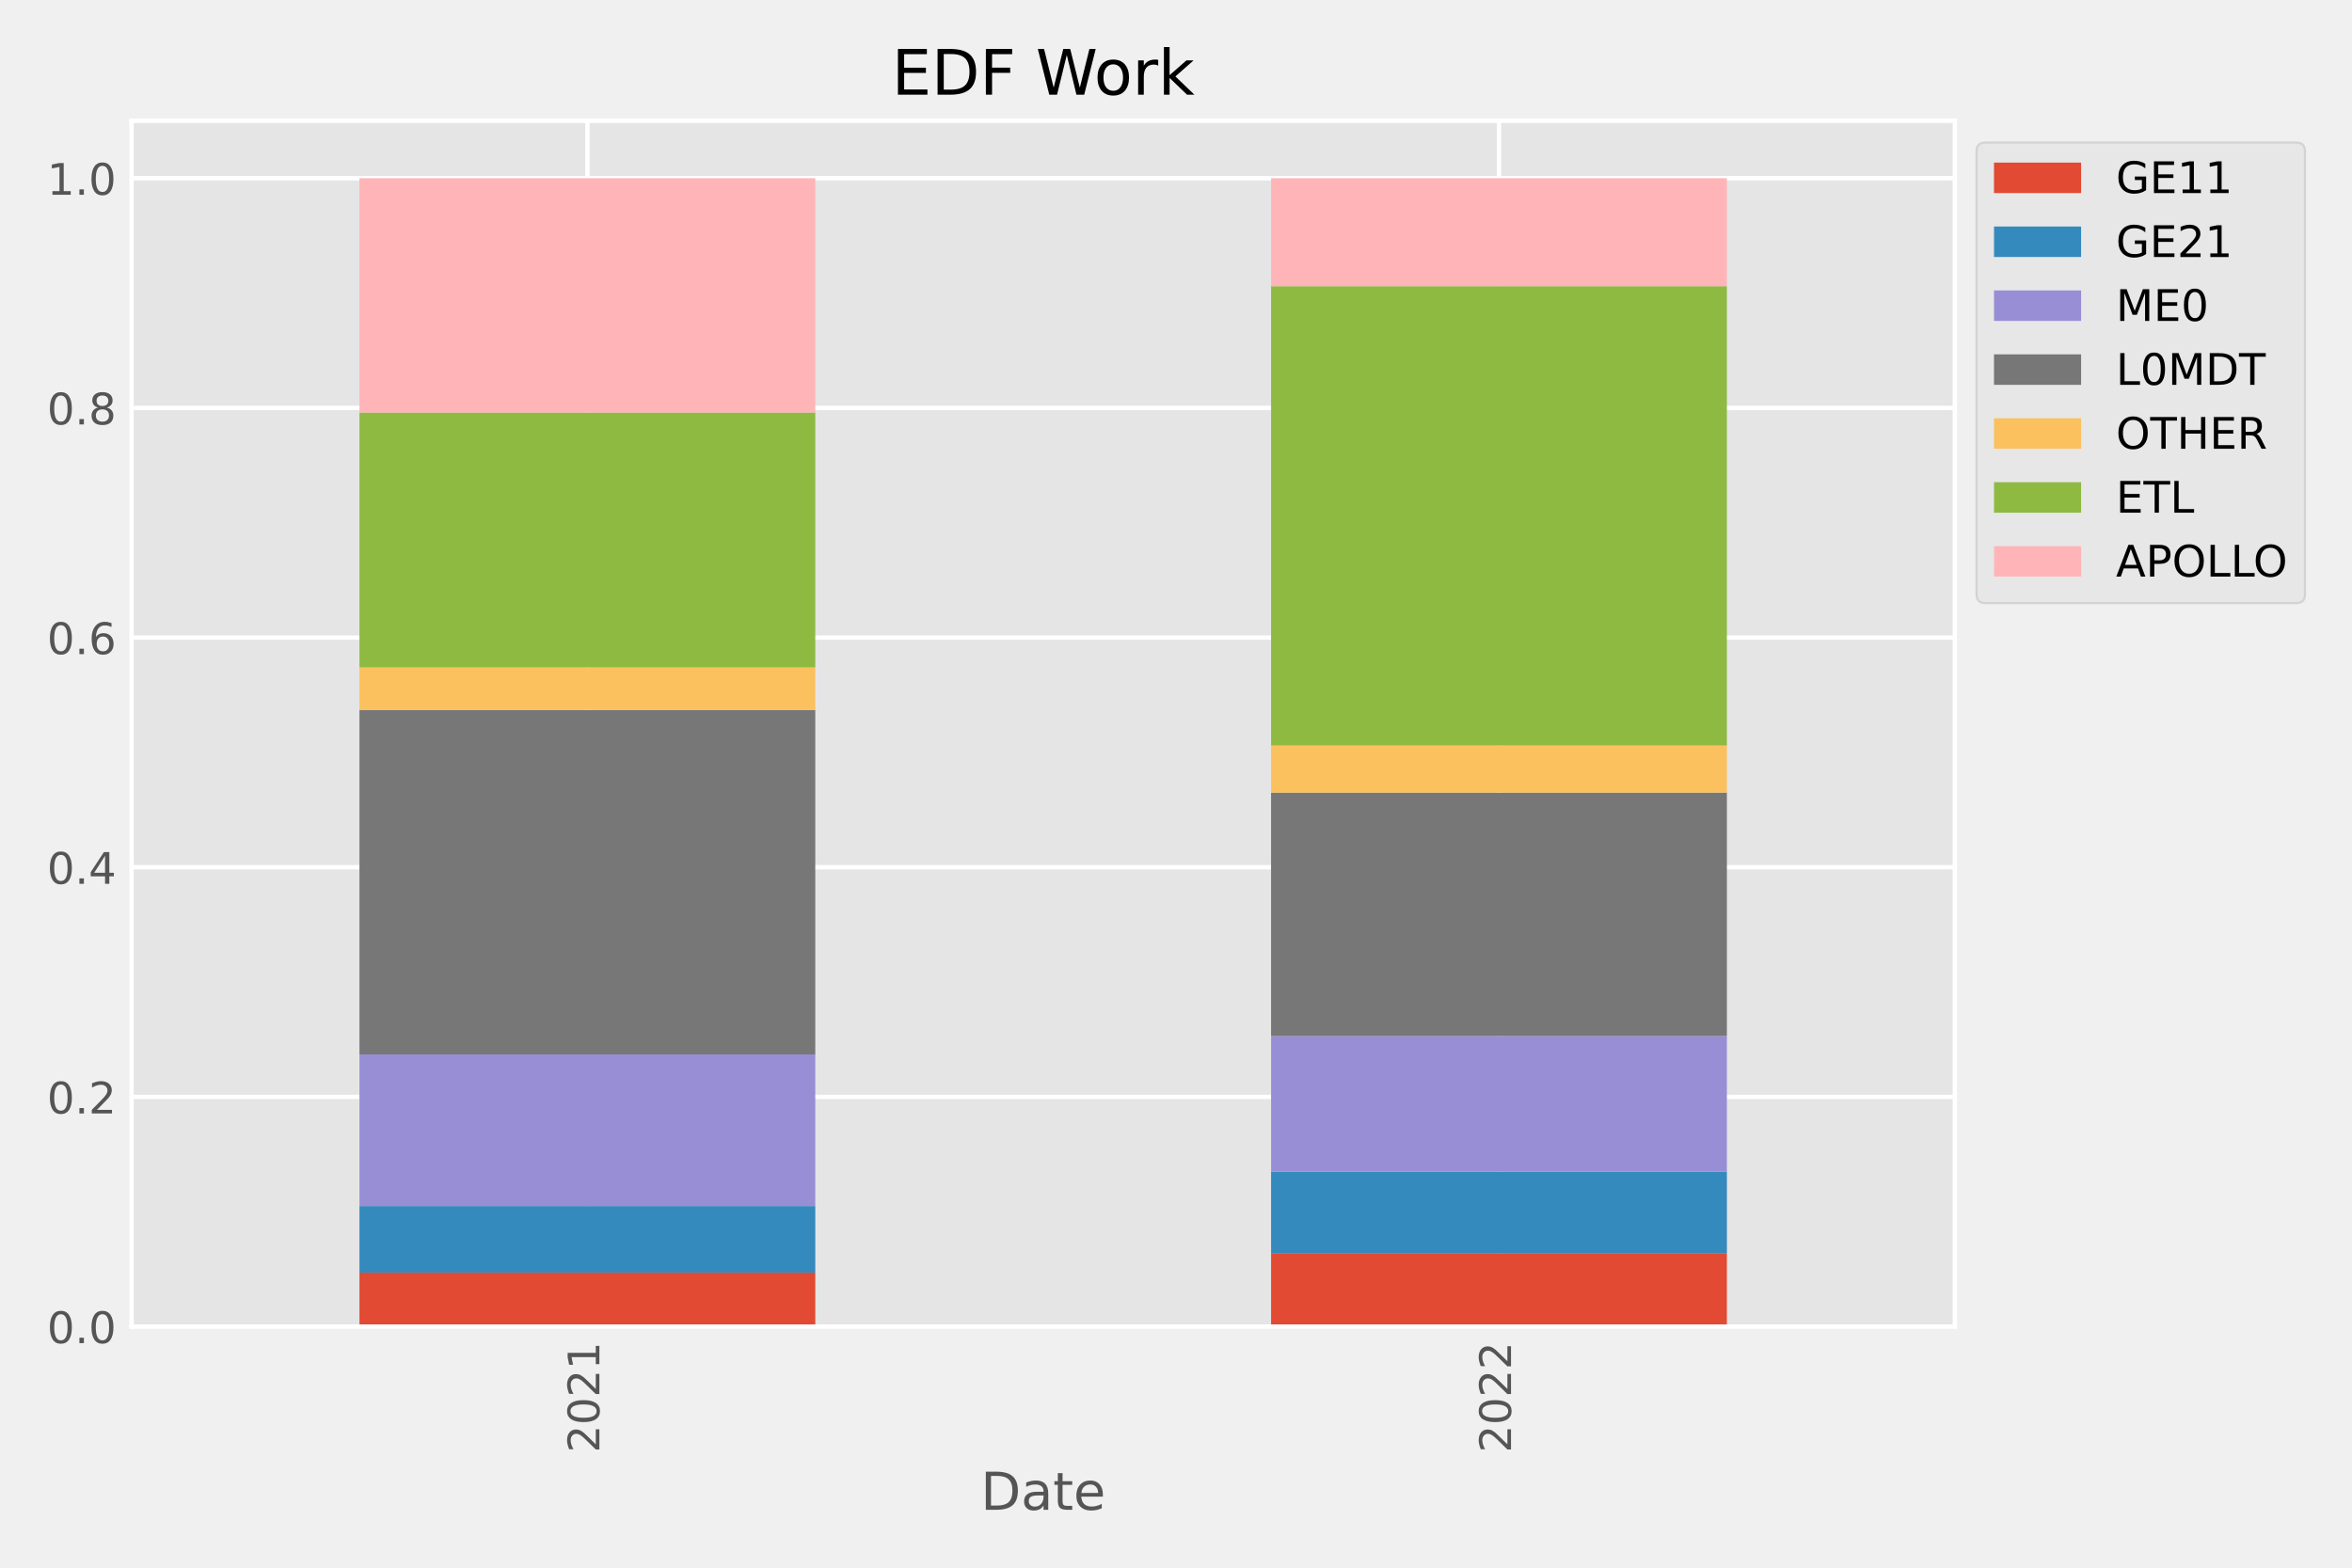
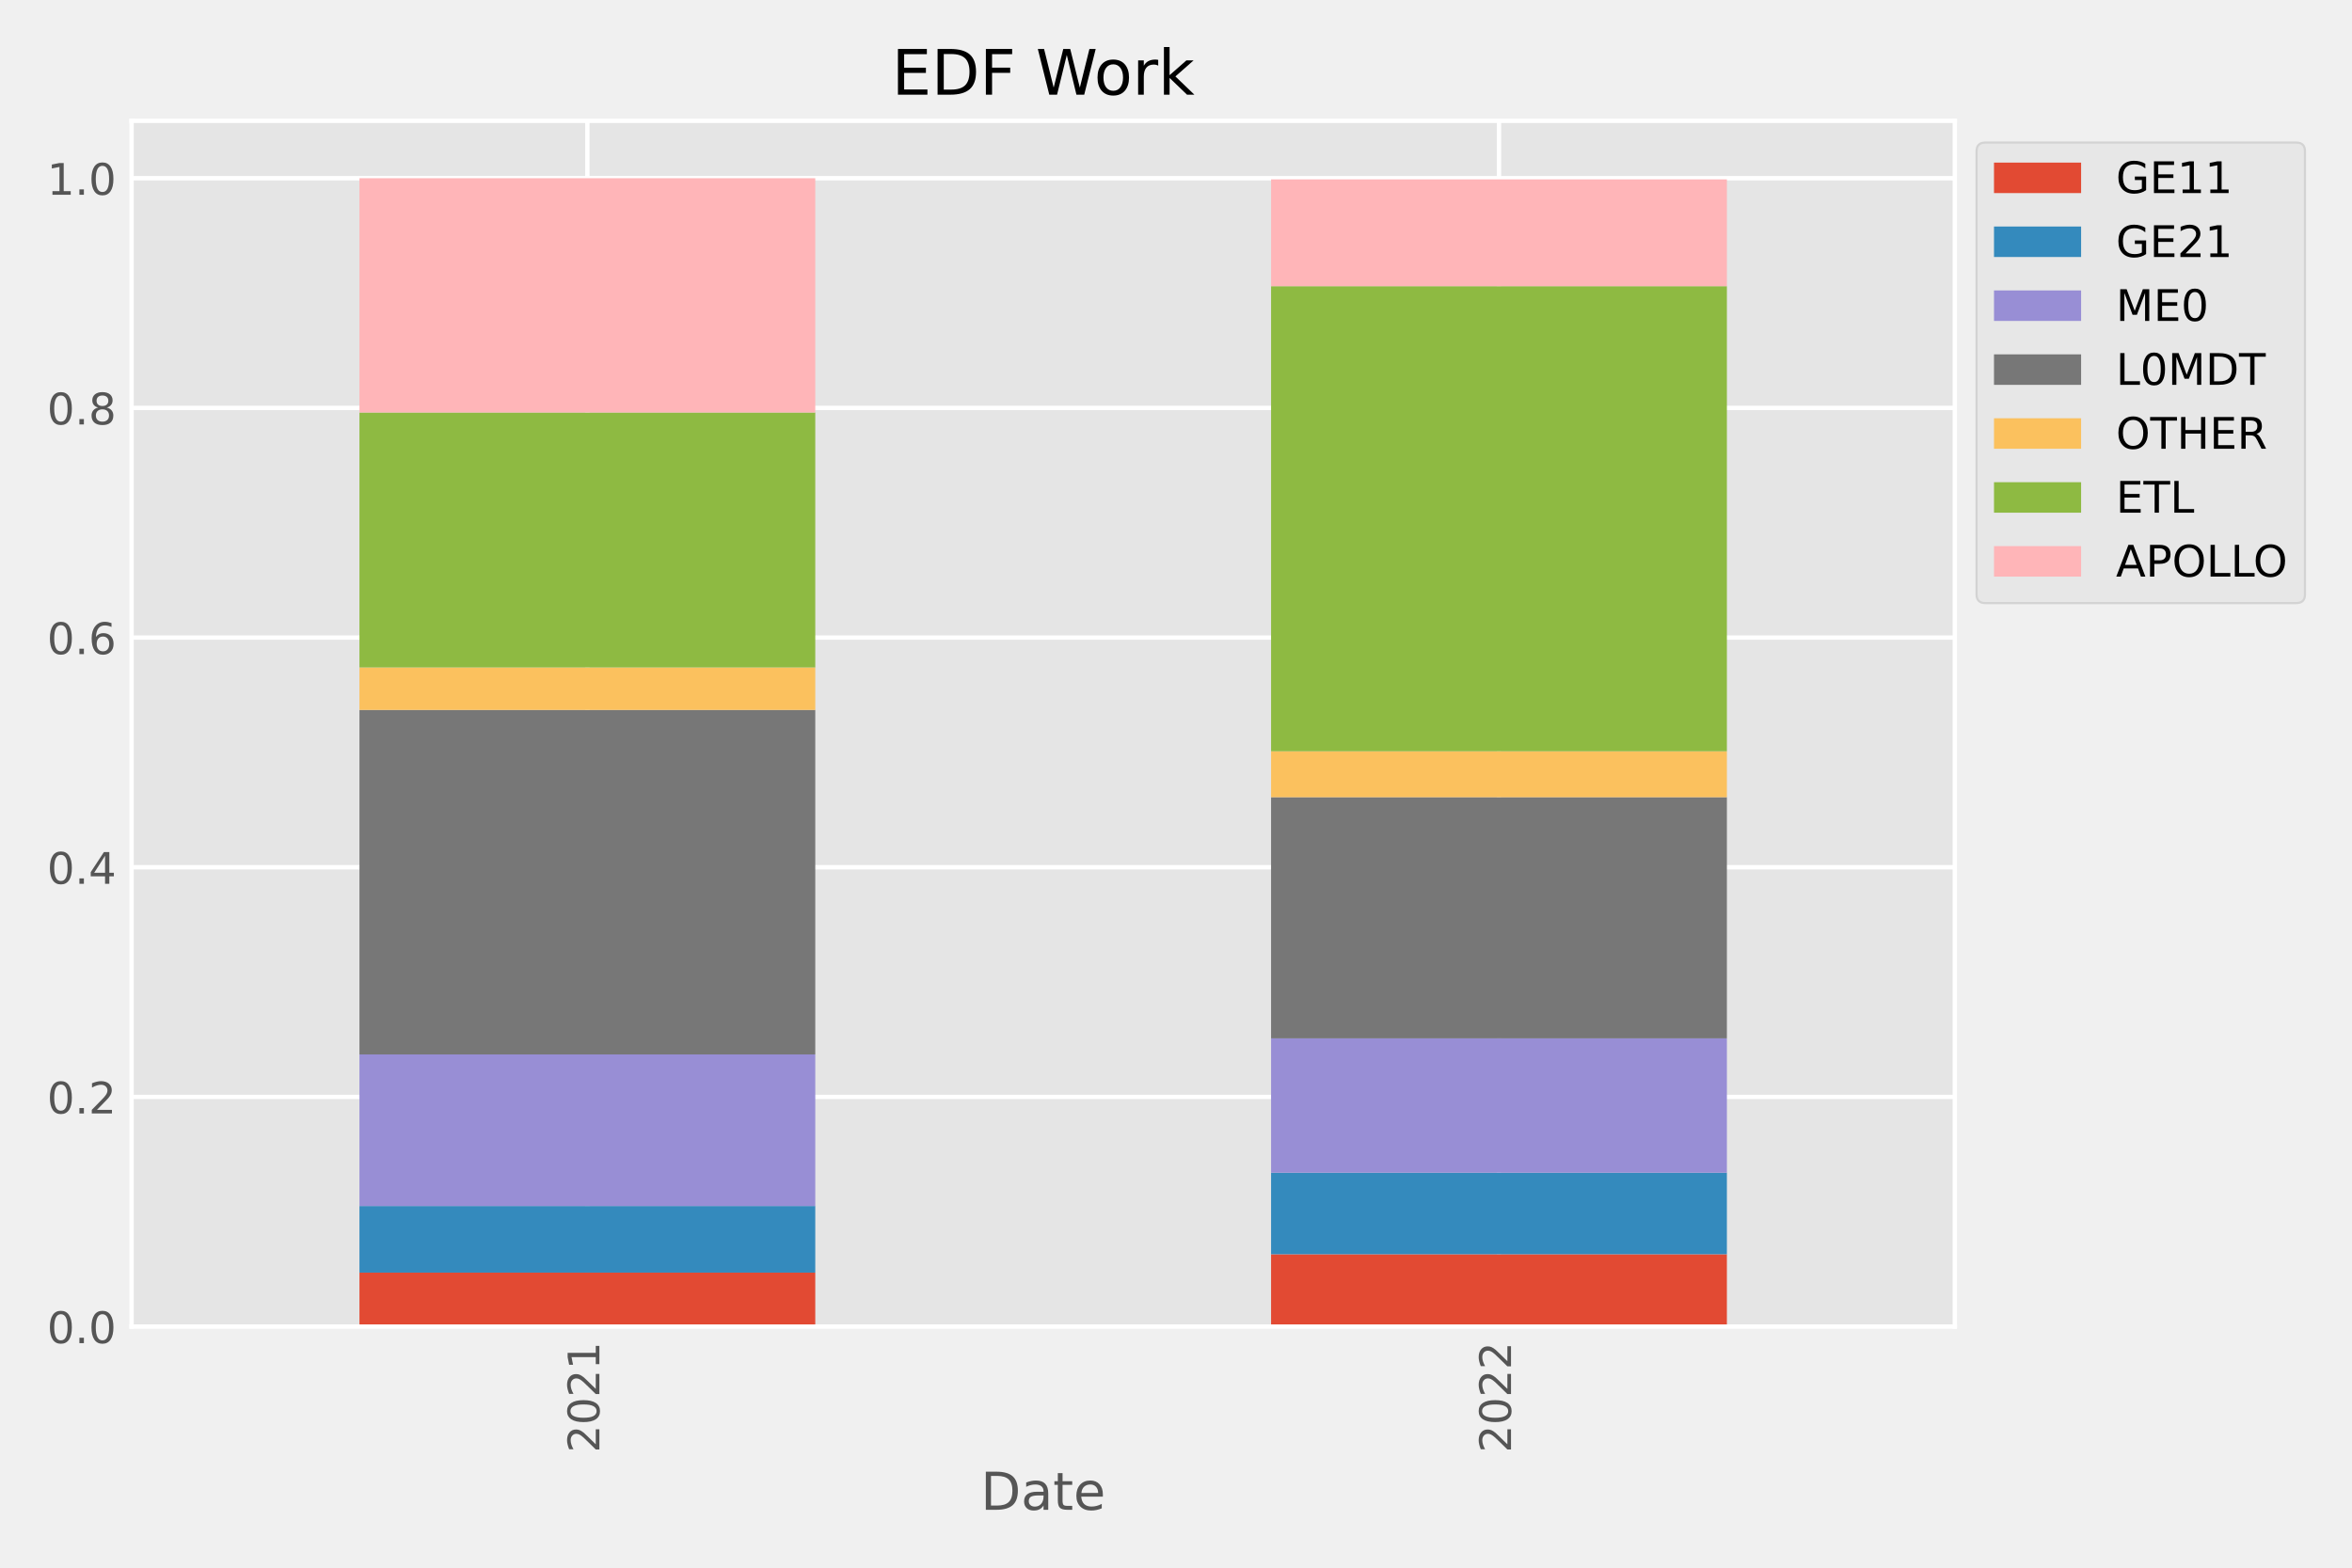
<svg xmlns="http://www.w3.org/2000/svg" xmlns:xlink="http://www.w3.org/1999/xlink" width="540pt" height="360pt" viewBox="0 0 540 360" version="1.1">
  <defs>
    <style type="text/css">*{stroke-linejoin: round; stroke-linecap: butt}</style>
  </defs>
  <g id="figure_1">
    <g id="patch_1">
      <path d="M 0 360  L 540 360  L 540 0  L 0 0  z " style="fill: #f0f0f0" />
    </g>
    <g id="axes_1">
      <g id="patch_2">
        <path d="M 30.203 304.636  L 448.805 304.636  L 448.805 27.742  L 30.203 27.742  z " style="fill: #e5e5e5" />
      </g>
      <g id="matplotlib.axis_1">
        <g id="xtick_1">
          <g id="line2d_1">
-             <path d="M 134.854 304.636  L 134.854 27.742  " clip-path="url(#p51b45e284b)" style="fill: none; stroke: #ffffff" />
+             <path d="M 134.854 304.636  L 134.854 27.742  " clip-path="url(#p1364265308)" style="fill: none; stroke: #ffffff" />
          </g>
          <g id="line2d_2" />
          <g id="text_1">
            <g style="fill: #555555" transform="translate(137.6129 333.5863)rotate(-90)scale(0.1 -0.1)">
              <defs>
                <path id="DejaVuSans-32" d="M 1228 531  L 3431 531  L 3431 0  L 469 0  L 469 531  Q 828 903 1448 1529  Q 2069 2156 2228 2338  Q 2531 2678 2651 2914  Q 2772 3150 2772 3378  Q 2772 3750 2511 3984  Q 2250 4219 1831 4219  Q 1534 4219 1204 4116  Q 875 4013 500 3803  L 500 4441  Q 881 4594 1212 4672  Q 1544 4750 1819 4750  Q 2544 4750 2975 4387  Q 3406 4025 3406 3419  Q 3406 3131 3298 2873  Q 3191 2616 2906 2266  Q 2828 2175 2409 1742  Q 1991 1309 1228 531  z " transform="scale(0.015625)" />
                <path id="DejaVuSans-30" d="M 2034 4250  Q 1547 4250 1301 3770  Q 1056 3291 1056 2328  Q 1056 1369 1301 889  Q 1547 409 2034 409  Q 2525 409 2770 889  Q 3016 1369 3016 2328  Q 3016 3291 2770 3770  Q 2525 4250 2034 4250  z M 2034 4750  Q 2819 4750 3233 4129  Q 3647 3509 3647 2328  Q 3647 1150 3233 529  Q 2819 -91 2034 -91  Q 1250 -91 836 529  Q 422 1150 422 2328  Q 422 3509 836 4129  Q 1250 4750 2034 4750  z " transform="scale(0.015625)" />
                <path id="DejaVuSans-31" d="M 794 531  L 1825 531  L 1825 4091  L 703 3866  L 703 4441  L 1819 4666  L 2450 4666  L 2450 531  L 3481 531  L 3481 0  L 794 0  L 794 531  z " transform="scale(0.015625)" />
              </defs>
              <use xlink:href="#DejaVuSans-32" />
              <use xlink:href="#DejaVuSans-30" x="63.623" />
              <use xlink:href="#DejaVuSans-32" x="127.246" />
              <use xlink:href="#DejaVuSans-31" x="190.869" />
            </g>
          </g>
        </g>
        <g id="xtick_2">
          <g id="line2d_3">
-             <path d="M 344.154 304.636  L 344.154 27.742  " clip-path="url(#p51b45e284b)" style="fill: none; stroke: #ffffff" />
+             <path d="M 344.154 304.636  L 344.154 27.742  " clip-path="url(#p1364265308)" style="fill: none; stroke: #ffffff" />
          </g>
          <g id="line2d_4" />
          <g id="text_2">
            <g style="fill: #555555" transform="translate(346.9137 333.5863)rotate(-90)scale(0.1 -0.1)">
              <use xlink:href="#DejaVuSans-32" />
              <use xlink:href="#DejaVuSans-30" x="63.623" />
              <use xlink:href="#DejaVuSans-32" x="127.246" />
              <use xlink:href="#DejaVuSans-32" x="190.869" />
            </g>
          </g>
        </g>
        <g id="text_3">
          <g style="fill: #555555" transform="translate(225.163 346.7044)scale(0.12 -0.12)">
            <defs>
              <path id="DejaVuSans-44" d="M 1259 4147  L 1259 519  L 2022 519  Q 2988 519 3436 956  Q 3884 1394 3884 2338  Q 3884 3275 3436 3711  Q 2988 4147 2022 4147  L 1259 4147  z M 628 4666  L 1925 4666  Q 3281 4666 3915 4102  Q 4550 3538 4550 2338  Q 4550 1131 3912 565  Q 3275 0 1925 0  L 628 0  L 628 4666  z " transform="scale(0.015625)" />
              <path id="DejaVuSans-61" d="M 2194 1759  Q 1497 1759 1228 1600  Q 959 1441 959 1056  Q 959 750 1161 570  Q 1363 391 1709 391  Q 2188 391 2477 730  Q 2766 1069 2766 1631  L 2766 1759  L 2194 1759  z M 3341 1997  L 3341 0  L 2766 0  L 2766 531  Q 2569 213 2275 61  Q 1981 -91 1556 -91  Q 1019 -91 701 211  Q 384 513 384 1019  Q 384 1609 779 1909  Q 1175 2209 1959 2209  L 2766 2209  L 2766 2266  Q 2766 2663 2505 2880  Q 2244 3097 1772 3097  Q 1472 3097 1187 3025  Q 903 2953 641 2809  L 641 3341  Q 956 3463 1253 3523  Q 1550 3584 1831 3584  Q 2591 3584 2966 3190  Q 3341 2797 3341 1997  z " transform="scale(0.015625)" />
              <path id="DejaVuSans-74" d="M 1172 4494  L 1172 3500  L 2356 3500  L 2356 3053  L 1172 3053  L 1172 1153  Q 1172 725 1289 603  Q 1406 481 1766 481  L 2356 481  L 2356 0  L 1766 0  Q 1100 0 847 248  Q 594 497 594 1153  L 594 3053  L 172 3053  L 172 3500  L 594 3500  L 594 4494  L 1172 4494  z " transform="scale(0.015625)" />
              <path id="DejaVuSans-65" d="M 3597 1894  L 3597 1613  L 953 1613  Q 991 1019 1311 708  Q 1631 397 2203 397  Q 2534 397 2845 478  Q 3156 559 3463 722  L 3463 178  Q 3153 47 2828 -22  Q 2503 -91 2169 -91  Q 1331 -91 842 396  Q 353 884 353 1716  Q 353 2575 817 3079  Q 1281 3584 2069 3584  Q 2775 3584 3186 3129  Q 3597 2675 3597 1894  z M 3022 2063  Q 3016 2534 2758 2815  Q 2500 3097 2075 3097  Q 1594 3097 1305 2825  Q 1016 2553 972 2059  L 3022 2063  z " transform="scale(0.015625)" />
            </defs>
            <use xlink:href="#DejaVuSans-44" />
            <use xlink:href="#DejaVuSans-61" x="77.002" />
            <use xlink:href="#DejaVuSans-74" x="138.281" />
            <use xlink:href="#DejaVuSans-65" x="177.49" />
          </g>
        </g>
      </g>
      <g id="matplotlib.axis_2">
        <g id="ytick_1">
          <g id="line2d_5">
-             <path d="M 30.203 304.636  L 448.805 304.636  " clip-path="url(#p51b45e284b)" style="fill: none; stroke: #ffffff" />
+             <path d="M 30.203 304.636  L 448.805 304.636  " clip-path="url(#p1364265308)" style="fill: none; stroke: #ffffff" />
          </g>
          <g id="line2d_6" />
          <g id="text_4">
            <g style="fill: #555555" transform="translate(10.8 308.4355)scale(0.1 -0.1)">
              <defs>
                <path id="DejaVuSans-2e" d="M 684 794  L 1344 794  L 1344 0  L 684 0  L 684 794  z " transform="scale(0.015625)" />
              </defs>
              <use xlink:href="#DejaVuSans-30" />
              <use xlink:href="#DejaVuSans-2e" x="63.623" />
              <use xlink:href="#DejaVuSans-30" x="95.41" />
            </g>
          </g>
        </g>
        <g id="ytick_2">
          <g id="line2d_7">
-             <path d="M 30.203 251.894  L 448.805 251.894  " clip-path="url(#p51b45e284b)" style="fill: none; stroke: #ffffff" />
+             <path d="M 30.203 251.894  L 448.805 251.894  " clip-path="url(#p1364265308)" style="fill: none; stroke: #ffffff" />
          </g>
          <g id="line2d_8" />
          <g id="text_5">
            <g style="fill: #555555" transform="translate(10.8 255.6937)scale(0.1 -0.1)">
              <use xlink:href="#DejaVuSans-30" />
              <use xlink:href="#DejaVuSans-2e" x="63.623" />
              <use xlink:href="#DejaVuSans-32" x="95.41" />
            </g>
          </g>
        </g>
        <g id="ytick_3">
          <g id="line2d_9">
-             <path d="M 30.203 199.153  L 448.805 199.153  " clip-path="url(#p51b45e284b)" style="fill: none; stroke: #ffffff" />
+             <path d="M 30.203 199.153  L 448.805 199.153  " clip-path="url(#p1364265308)" style="fill: none; stroke: #ffffff" />
          </g>
          <g id="line2d_10" />
          <g id="text_6">
            <g style="fill: #555555" transform="translate(10.8 202.9519)scale(0.1 -0.1)">
              <defs>
                <path id="DejaVuSans-34" d="M 2419 4116  L 825 1625  L 2419 1625  L 2419 4116  z M 2253 4666  L 3047 4666  L 3047 1625  L 3713 1625  L 3713 1100  L 3047 1100  L 3047 0  L 2419 0  L 2419 1100  L 313 1100  L 313 1709  L 2253 4666  z " transform="scale(0.015625)" />
              </defs>
              <use xlink:href="#DejaVuSans-30" />
              <use xlink:href="#DejaVuSans-2e" x="63.623" />
              <use xlink:href="#DejaVuSans-34" x="95.41" />
            </g>
          </g>
        </g>
        <g id="ytick_4">
          <g id="line2d_11">
-             <path d="M 30.203 146.411  L 448.805 146.411  " clip-path="url(#p51b45e284b)" style="fill: none; stroke: #ffffff" />
+             <path d="M 30.203 146.411  L 448.805 146.411  " clip-path="url(#p1364265308)" style="fill: none; stroke: #ffffff" />
          </g>
          <g id="line2d_12" />
          <g id="text_7">
            <g style="fill: #555555" transform="translate(10.8 150.21)scale(0.1 -0.1)">
              <defs>
                <path id="DejaVuSans-36" d="M 2113 2584  Q 1688 2584 1439 2293  Q 1191 2003 1191 1497  Q 1191 994 1439 701  Q 1688 409 2113 409  Q 2538 409 2786 701  Q 3034 994 3034 1497  Q 3034 2003 2786 2293  Q 2538 2584 2113 2584  z M 3366 4563  L 3366 3988  Q 3128 4100 2886 4159  Q 2644 4219 2406 4219  Q 1781 4219 1451 3797  Q 1122 3375 1075 2522  Q 1259 2794 1537 2939  Q 1816 3084 2150 3084  Q 2853 3084 3261 2657  Q 3669 2231 3669 1497  Q 3669 778 3244 343  Q 2819 -91 2113 -91  Q 1303 -91 875 529  Q 447 1150 447 2328  Q 447 3434 972 4092  Q 1497 4750 2381 4750  Q 2619 4750 2861 4703  Q 3103 4656 3366 4563  z " transform="scale(0.015625)" />
              </defs>
              <use xlink:href="#DejaVuSans-30" />
              <use xlink:href="#DejaVuSans-2e" x="63.623" />
              <use xlink:href="#DejaVuSans-36" x="95.41" />
            </g>
          </g>
        </g>
        <g id="ytick_5">
          <g id="line2d_13">
-             <path d="M 30.203 93.669  L 448.805 93.669  " clip-path="url(#p51b45e284b)" style="fill: none; stroke: #ffffff" />
+             <path d="M 30.203 93.669  L 448.805 93.669  " clip-path="url(#p1364265308)" style="fill: none; stroke: #ffffff" />
          </g>
          <g id="line2d_14" />
          <g id="text_8">
            <g style="fill: #555555" transform="translate(10.8 97.46823)scale(0.1 -0.1)">
              <defs>
                <path id="DejaVuSans-38" d="M 2034 2216  Q 1584 2216 1326 1975  Q 1069 1734 1069 1313  Q 1069 891 1326 650  Q 1584 409 2034 409  Q 2484 409 2743 651  Q 3003 894 3003 1313  Q 3003 1734 2745 1975  Q 2488 2216 2034 2216  z M 1403 2484  Q 997 2584 770 2862  Q 544 3141 544 3541  Q 544 4100 942 4425  Q 1341 4750 2034 4750  Q 2731 4750 3128 4425  Q 3525 4100 3525 3541  Q 3525 3141 3298 2862  Q 3072 2584 2669 2484  Q 3125 2378 3379 2068  Q 3634 1759 3634 1313  Q 3634 634 3220 271  Q 2806 -91 2034 -91  Q 1263 -91 848 271  Q 434 634 434 1313  Q 434 1759 690 2068  Q 947 2378 1403 2484  z M 1172 3481  Q 1172 3119 1398 2916  Q 1625 2713 2034 2713  Q 2441 2713 2670 2916  Q 2900 3119 2900 3481  Q 2900 3844 2670 4047  Q 2441 4250 2034 4250  Q 1625 4250 1398 4047  Q 1172 3844 1172 3481  z " transform="scale(0.015625)" />
              </defs>
              <use xlink:href="#DejaVuSans-30" />
              <use xlink:href="#DejaVuSans-2e" x="63.623" />
              <use xlink:href="#DejaVuSans-38" x="95.41" />
            </g>
          </g>
        </g>
        <g id="ytick_6">
          <g id="line2d_15">
-             <path d="M 30.203 40.927  L 448.805 40.927  " clip-path="url(#p51b45e284b)" style="fill: none; stroke: #ffffff" />
+             <path d="M 30.203 40.927  L 448.805 40.927  " clip-path="url(#p1364265308)" style="fill: none; stroke: #ffffff" />
          </g>
          <g id="line2d_16" />
          <g id="text_9">
            <g style="fill: #555555" transform="translate(10.8 44.72642)scale(0.1 -0.1)">
              <use xlink:href="#DejaVuSans-31" />
              <use xlink:href="#DejaVuSans-2e" x="63.623" />
              <use xlink:href="#DejaVuSans-30" x="95.41" />
            </g>
          </g>
        </g>
      </g>
      <g id="patch_3">
-         <path d="M 82.528 304.636  L 187.179 304.636  L 187.179 292.242  L 82.528 292.242  z " clip-path="url(#p51b45e284b)" style="fill: #e24a33" />
+         <path d="M 82.528 304.636  L 187.179 304.636  L 187.179 292.242  L 82.528 292.242  z " clip-path="url(#p1364265308)" style="fill: #e24a33" />
      </g>
      <g id="patch_4">
-         <path d="M 291.829 304.636  L 396.479 304.636  L 396.479 287.759  L 291.829 287.759  z " clip-path="url(#p51b45e284b)" style="fill: #e24a33" />
+         <path d="M 291.829 304.636  L 396.479 304.636  L 396.479 288.023  L 291.829 288.023  z " clip-path="url(#p1364265308)" style="fill: #e24a33" />
      </g>
      <g id="patch_5">
-         <path d="M 82.528 292.242  L 187.179 292.242  L 187.179 276.947  L 82.528 276.947  z " clip-path="url(#p51b45e284b)" style="fill: #348abd" />
+         <path d="M 82.528 292.242  L 187.179 292.242  L 187.179 276.947  L 82.528 276.947  z " clip-path="url(#p1364265308)" style="fill: #348abd" />
      </g>
      <g id="patch_6">
-         <path d="M 291.829 287.759  L 396.479 287.759  L 396.479 269.036  L 291.829 269.036  z " clip-path="url(#p51b45e284b)" style="fill: #348abd" />
+         <path d="M 291.829 288.023  L 396.479 288.023  L 396.479 269.299  L 291.829 269.299  z " clip-path="url(#p1364265308)" style="fill: #348abd" />
      </g>
      <g id="patch_7">
-         <path d="M 82.528 276.947  L 187.179 276.947  L 187.179 242.137  L 82.528 242.137  z " clip-path="url(#p51b45e284b)" style="fill: #988ed5" />
+         <path d="M 82.528 276.947  L 187.179 276.947  L 187.179 242.137  L 82.528 242.137  z " clip-path="url(#p1364265308)" style="fill: #988ed5" />
      </g>
      <g id="patch_8">
-         <path d="M 291.829 269.036  L 396.479 269.036  L 396.479 237.918  L 291.829 237.918  z " clip-path="url(#p51b45e284b)" style="fill: #988ed5" />
+         <path d="M 291.829 269.299  L 396.479 269.299  L 396.479 238.445  L 291.829 238.445  z " clip-path="url(#p1364265308)" style="fill: #988ed5" />
      </g>
      <g id="patch_9">
-         <path d="M 82.528 242.137  L 187.179 242.137  L 187.179 163.024  L 82.528 163.024  z " clip-path="url(#p51b45e284b)" style="fill: #777777" />
+         <path d="M 82.528 242.137  L 187.179 242.137  L 187.179 163.024  L 82.528 163.024  z " clip-path="url(#p1364265308)" style="fill: #777777" />
      </g>
      <g id="patch_10">
-         <path d="M 291.829 237.918  L 396.479 237.918  L 396.479 182.012  L 291.829 182.012  z " clip-path="url(#p51b45e284b)" style="fill: #777777" />
+         <path d="M 291.829 238.445  L 396.479 238.445  L 396.479 183.066  L 291.829 183.066  z " clip-path="url(#p1364265308)" style="fill: #777777" />
      </g>
      <g id="patch_11">
-         <path d="M 82.528 163.024  L 187.179 163.024  L 187.179 153.267  L 82.528 153.267  z " clip-path="url(#p51b45e284b)" style="fill: #fbc15e" />
+         <path d="M 82.528 163.024  L 187.179 163.024  L 187.179 153.267  L 82.528 153.267  z " clip-path="url(#p1364265308)" style="fill: #fbc15e" />
      </g>
      <g id="patch_12">
-         <path d="M 291.829 182.012  L 396.479 182.012  L 396.479 171.199  L 291.829 171.199  z " clip-path="url(#p51b45e284b)" style="fill: #fbc15e" />
+         <path d="M 291.829 183.066  L 396.479 183.066  L 396.479 172.518  L 291.829 172.518  z " clip-path="url(#p1364265308)" style="fill: #fbc15e" />
      </g>
      <g id="patch_13">
-         <path d="M 82.528 153.267  L 187.179 153.267  L 187.179 94.724  L 82.528 94.724  z " clip-path="url(#p51b45e284b)" style="fill: #8eba42" />
+         <path d="M 82.528 153.267  L 187.179 153.267  L 187.179 94.724  L 82.528 94.724  z " clip-path="url(#p1364265308)" style="fill: #8eba42" />
      </g>
      <g id="patch_14">
-         <path d="M 291.829 171.199  L 396.479 171.199  L 396.479 65.716  L 291.829 65.716  z " clip-path="url(#p51b45e284b)" style="fill: #8eba42" />
+         <path d="M 291.829 172.518  L 396.479 172.518  L 396.479 65.716  L 291.829 65.716  z " clip-path="url(#p1364265308)" style="fill: #8eba42" />
      </g>
      <g id="patch_15">
-         <path d="M 82.528 94.724  L 187.179 94.724  L 187.179 40.927  L 82.528 40.927  z " clip-path="url(#p51b45e284b)" style="fill: #ffb5b8" />
+         <path d="M 82.528 94.724  L 187.179 94.724  L 187.179 40.927  L 82.528 40.927  z " clip-path="url(#p1364265308)" style="fill: #ffb5b8" />
      </g>
      <g id="patch_16">
-         <path d="M 291.829 65.716  L 396.479 65.716  L 396.479 40.927  L 291.829 40.927  z " clip-path="url(#p51b45e284b)" style="fill: #ffb5b8" />
+         <path d="M 291.829 65.716  L 396.479 65.716  L 396.479 41.191  L 291.829 41.191  z " clip-path="url(#p1364265308)" style="fill: #ffb5b8" />
      </g>
      <g id="patch_17">
        <path d="M 30.203 304.636  L 30.203 27.742  " style="fill: none; stroke: #ffffff; stroke-linejoin: miter; stroke-linecap: square" />
      </g>
      <g id="patch_18">
        <path d="M 448.805 304.636  L 448.805 27.742  " style="fill: none; stroke: #ffffff; stroke-linejoin: miter; stroke-linecap: square" />
      </g>
      <g id="patch_19">
        <path d="M 30.203 304.636  L 448.805 304.636  " style="fill: none; stroke: #ffffff; stroke-linejoin: miter; stroke-linecap: square" />
      </g>
      <g id="patch_20">
        <path d="M 30.203 27.742  L 448.805 27.742  " style="fill: none; stroke: #ffffff; stroke-linejoin: miter; stroke-linecap: square" />
      </g>
      <g id="text_10">
        <g transform="translate(204.7504 21.74175)scale(0.144 -0.144)">
          <defs>
            <path id="DejaVuSans-45" d="M 628 4666  L 3578 4666  L 3578 4134  L 1259 4134  L 1259 2753  L 3481 2753  L 3481 2222  L 1259 2222  L 1259 531  L 3634 531  L 3634 0  L 628 0  L 628 4666  z " transform="scale(0.015625)" />
            <path id="DejaVuSans-46" d="M 628 4666  L 3309 4666  L 3309 4134  L 1259 4134  L 1259 2759  L 3109 2759  L 3109 2228  L 1259 2228  L 1259 0  L 628 0  L 628 4666  z " transform="scale(0.015625)" />
            <path id="DejaVuSans-20" transform="scale(0.015625)" />
            <path id="DejaVuSans-57" d="M 213 4666  L 850 4666  L 1831 722  L 2809 4666  L 3519 4666  L 4500 722  L 5478 4666  L 6119 4666  L 4947 0  L 4153 0  L 3169 4050  L 2175 0  L 1381 0  L 213 4666  z " transform="scale(0.015625)" />
            <path id="DejaVuSans-6f" d="M 1959 3097  Q 1497 3097 1228 2736  Q 959 2375 959 1747  Q 959 1119 1226 758  Q 1494 397 1959 397  Q 2419 397 2687 759  Q 2956 1122 2956 1747  Q 2956 2369 2687 2733  Q 2419 3097 1959 3097  z M 1959 3584  Q 2709 3584 3137 3096  Q 3566 2609 3566 1747  Q 3566 888 3137 398  Q 2709 -91 1959 -91  Q 1206 -91 779 398  Q 353 888 353 1747  Q 353 2609 779 3096  Q 1206 3584 1959 3584  z " transform="scale(0.015625)" />
            <path id="DejaVuSans-72" d="M 2631 2963  Q 2534 3019 2420 3045  Q 2306 3072 2169 3072  Q 1681 3072 1420 2755  Q 1159 2438 1159 1844  L 1159 0  L 581 0  L 581 3500  L 1159 3500  L 1159 2956  Q 1341 3275 1631 3429  Q 1922 3584 2338 3584  Q 2397 3584 2469 3576  Q 2541 3569 2628 3553  L 2631 2963  z " transform="scale(0.015625)" />
            <path id="DejaVuSans-6b" d="M 581 4863  L 1159 4863  L 1159 1991  L 2875 3500  L 3609 3500  L 1753 1863  L 3688 0  L 2938 0  L 1159 1709  L 1159 0  L 581 0  L 581 4863  z " transform="scale(0.015625)" />
          </defs>
          <use xlink:href="#DejaVuSans-45" />
          <use xlink:href="#DejaVuSans-44" x="63.184" />
          <use xlink:href="#DejaVuSans-46" x="140.186" />
          <use xlink:href="#DejaVuSans-20" x="197.705" />
          <use xlink:href="#DejaVuSans-57" x="229.492" />
          <use xlink:href="#DejaVuSans-6f" x="322.494" />
          <use xlink:href="#DejaVuSans-72" x="383.676" />
          <use xlink:href="#DejaVuSans-6b" x="424.789" />
        </g>
      </g>
      <g id="legend_1">
        <g id="patch_21">
          <path d="M 455.805 138.489  L 527.2 138.489  Q 529.2 138.489 529.2 136.489  L 529.2 34.742  Q 529.2 32.742 527.2 32.742  L 455.805 32.742  Q 453.805 32.742 453.805 34.742  L 453.805 136.489  Q 453.805 138.489 455.805 138.489  z " style="fill: #e5e5e5; opacity: 0.8; stroke: #cccccc; stroke-width: 0.5; stroke-linejoin: miter" />
        </g>
        <g id="patch_22">
          <path d="M 457.805 44.34  L 477.805 44.34  L 477.805 37.34  L 457.805 37.34  z " style="fill: #e24a33" />
        </g>
        <g id="text_11">
          <g transform="translate(485.8047 44.34019)scale(0.1 -0.1)">
            <defs>
              <path id="DejaVuSans-47" d="M 3809 666  L 3809 1919  L 2778 1919  L 2778 2438  L 4434 2438  L 4434 434  Q 4069 175 3628 42  Q 3188 -91 2688 -91  Q 1594 -91 976 548  Q 359 1188 359 2328  Q 359 3472 976 4111  Q 1594 4750 2688 4750  Q 3144 4750 3555 4637  Q 3966 4525 4313 4306  L 4313 3634  Q 3963 3931 3569 4081  Q 3175 4231 2741 4231  Q 1884 4231 1454 3753  Q 1025 3275 1025 2328  Q 1025 1384 1454 906  Q 1884 428 2741 428  Q 3075 428 3337 486  Q 3600 544 3809 666  z " transform="scale(0.015625)" />
            </defs>
            <use xlink:href="#DejaVuSans-47" />
            <use xlink:href="#DejaVuSans-45" x="77.49" />
            <use xlink:href="#DejaVuSans-31" x="140.674" />
            <use xlink:href="#DejaVuSans-31" x="204.297" />
          </g>
        </g>
        <g id="patch_23">
          <path d="M 457.805 59.018  L 477.805 59.018  L 477.805 52.018  L 457.805 52.018  z " style="fill: #348abd" />
        </g>
        <g id="text_12">
          <g transform="translate(485.8047 59.01831)scale(0.1 -0.1)">
            <use xlink:href="#DejaVuSans-47" />
            <use xlink:href="#DejaVuSans-45" x="77.49" />
            <use xlink:href="#DejaVuSans-32" x="140.674" />
            <use xlink:href="#DejaVuSans-31" x="204.297" />
          </g>
        </g>
        <g id="patch_24">
          <path d="M 457.805 73.696  L 477.805 73.696  L 477.805 66.696  L 457.805 66.696  z " style="fill: #988ed5" />
        </g>
        <g id="text_13">
          <g transform="translate(485.8047 73.69644)scale(0.1 -0.1)">
            <defs>
              <path id="DejaVuSans-4d" d="M 628 4666  L 1569 4666  L 2759 1491  L 3956 4666  L 4897 4666  L 4897 0  L 4281 0  L 4281 4097  L 3078 897  L 2444 897  L 1241 4097  L 1241 0  L 628 0  L 628 4666  z " transform="scale(0.015625)" />
            </defs>
            <use xlink:href="#DejaVuSans-4d" />
            <use xlink:href="#DejaVuSans-45" x="86.279" />
            <use xlink:href="#DejaVuSans-30" x="149.463" />
          </g>
        </g>
        <g id="patch_25">
          <path d="M 457.805 88.375  L 477.805 88.375  L 477.805 81.375  L 457.805 81.375  z " style="fill: #777777" />
        </g>
        <g id="text_14">
          <g transform="translate(485.8047 88.37456)scale(0.1 -0.1)">
            <defs>
              <path id="DejaVuSans-4c" d="M 628 4666  L 1259 4666  L 1259 531  L 3531 531  L 3531 0  L 628 0  L 628 4666  z " transform="scale(0.015625)" />
              <path id="DejaVuSans-54" d="M -19 4666  L 3928 4666  L 3928 4134  L 2272 4134  L 2272 0  L 1638 0  L 1638 4134  L -19 4134  L -19 4666  z " transform="scale(0.015625)" />
            </defs>
            <use xlink:href="#DejaVuSans-4c" />
            <use xlink:href="#DejaVuSans-30" x="55.713" />
            <use xlink:href="#DejaVuSans-4d" x="119.336" />
            <use xlink:href="#DejaVuSans-44" x="205.615" />
            <use xlink:href="#DejaVuSans-54" x="282.617" />
          </g>
        </g>
        <g id="patch_26">
          <path d="M 457.805 103.053  L 477.805 103.053  L 477.805 96.053  L 457.805 96.053  z " style="fill: #fbc15e" />
        </g>
        <g id="text_15">
          <g transform="translate(485.8047 103.0527)scale(0.1 -0.1)">
            <defs>
              <path id="DejaVuSans-4f" d="M 2522 4238  Q 1834 4238 1429 3725  Q 1025 3213 1025 2328  Q 1025 1447 1429 934  Q 1834 422 2522 422  Q 3209 422 3611 934  Q 4013 1447 4013 2328  Q 4013 3213 3611 3725  Q 3209 4238 2522 4238  z M 2522 4750  Q 3503 4750 4090 4092  Q 4678 3434 4678 2328  Q 4678 1225 4090 567  Q 3503 -91 2522 -91  Q 1538 -91 948 565  Q 359 1222 359 2328  Q 359 3434 948 4092  Q 1538 4750 2522 4750  z " transform="scale(0.015625)" />
              <path id="DejaVuSans-48" d="M 628 4666  L 1259 4666  L 1259 2753  L 3553 2753  L 3553 4666  L 4184 4666  L 4184 0  L 3553 0  L 3553 2222  L 1259 2222  L 1259 0  L 628 0  L 628 4666  z " transform="scale(0.015625)" />
              <path id="DejaVuSans-52" d="M 2841 2188  Q 3044 2119 3236 1894  Q 3428 1669 3622 1275  L 4263 0  L 3584 0  L 2988 1197  Q 2756 1666 2539 1819  Q 2322 1972 1947 1972  L 1259 1972  L 1259 0  L 628 0  L 628 4666  L 2053 4666  Q 2853 4666 3247 4331  Q 3641 3997 3641 3322  Q 3641 2881 3436 2590  Q 3231 2300 2841 2188  z M 1259 4147  L 1259 2491  L 2053 2491  Q 2509 2491 2742 2702  Q 2975 2913 2975 3322  Q 2975 3731 2742 3939  Q 2509 4147 2053 4147  L 1259 4147  z " transform="scale(0.015625)" />
            </defs>
            <use xlink:href="#DejaVuSans-4f" />
            <use xlink:href="#DejaVuSans-54" x="78.711" />
            <use xlink:href="#DejaVuSans-48" x="139.795" />
            <use xlink:href="#DejaVuSans-45" x="214.99" />
            <use xlink:href="#DejaVuSans-52" x="278.174" />
          </g>
        </g>
        <g id="patch_27">
          <path d="M 457.805 117.731  L 477.805 117.731  L 477.805 110.731  L 457.805 110.731  z " style="fill: #8eba42" />
        </g>
        <g id="text_16">
          <g transform="translate(485.8047 117.7308)scale(0.1 -0.1)">
            <use xlink:href="#DejaVuSans-45" />
            <use xlink:href="#DejaVuSans-54" x="63.184" />
            <use xlink:href="#DejaVuSans-4c" x="124.268" />
          </g>
        </g>
        <g id="patch_28">
          <path d="M 457.805 132.409  L 477.805 132.409  L 477.805 125.409  L 457.805 125.409  z " style="fill: #ffb5b8" />
        </g>
        <g id="text_17">
          <g transform="translate(485.8047 132.4089)scale(0.1 -0.1)">
            <defs>
              <path id="DejaVuSans-41" d="M 2188 4044  L 1331 1722  L 3047 1722  L 2188 4044  z M 1831 4666  L 2547 4666  L 4325 0  L 3669 0  L 3244 1197  L 1141 1197  L 716 0  L 50 0  L 1831 4666  z " transform="scale(0.015625)" />
              <path id="DejaVuSans-50" d="M 1259 4147  L 1259 2394  L 2053 2394  Q 2494 2394 2734 2622  Q 2975 2850 2975 3272  Q 2975 3691 2734 3919  Q 2494 4147 2053 4147  L 1259 4147  z M 628 4666  L 2053 4666  Q 2838 4666 3239 4311  Q 3641 3956 3641 3272  Q 3641 2581 3239 2228  Q 2838 1875 2053 1875  L 1259 1875  L 1259 0  L 628 0  L 628 4666  z " transform="scale(0.015625)" />
            </defs>
            <use xlink:href="#DejaVuSans-41" />
            <use xlink:href="#DejaVuSans-50" x="68.408" />
            <use xlink:href="#DejaVuSans-4f" x="128.711" />
            <use xlink:href="#DejaVuSans-4c" x="207.422" />
            <use xlink:href="#DejaVuSans-4c" x="263.135" />
            <use xlink:href="#DejaVuSans-4f" x="315.223" />
          </g>
        </g>
      </g>
    </g>
  </g>
  <defs>
-     <clipPath id="p51b45e284b">
+     <clipPath id="p1364265308">
      <rect x="30.203" y="27.742" width="418.602" height="276.894" />
    </clipPath>
  </defs>
</svg>
